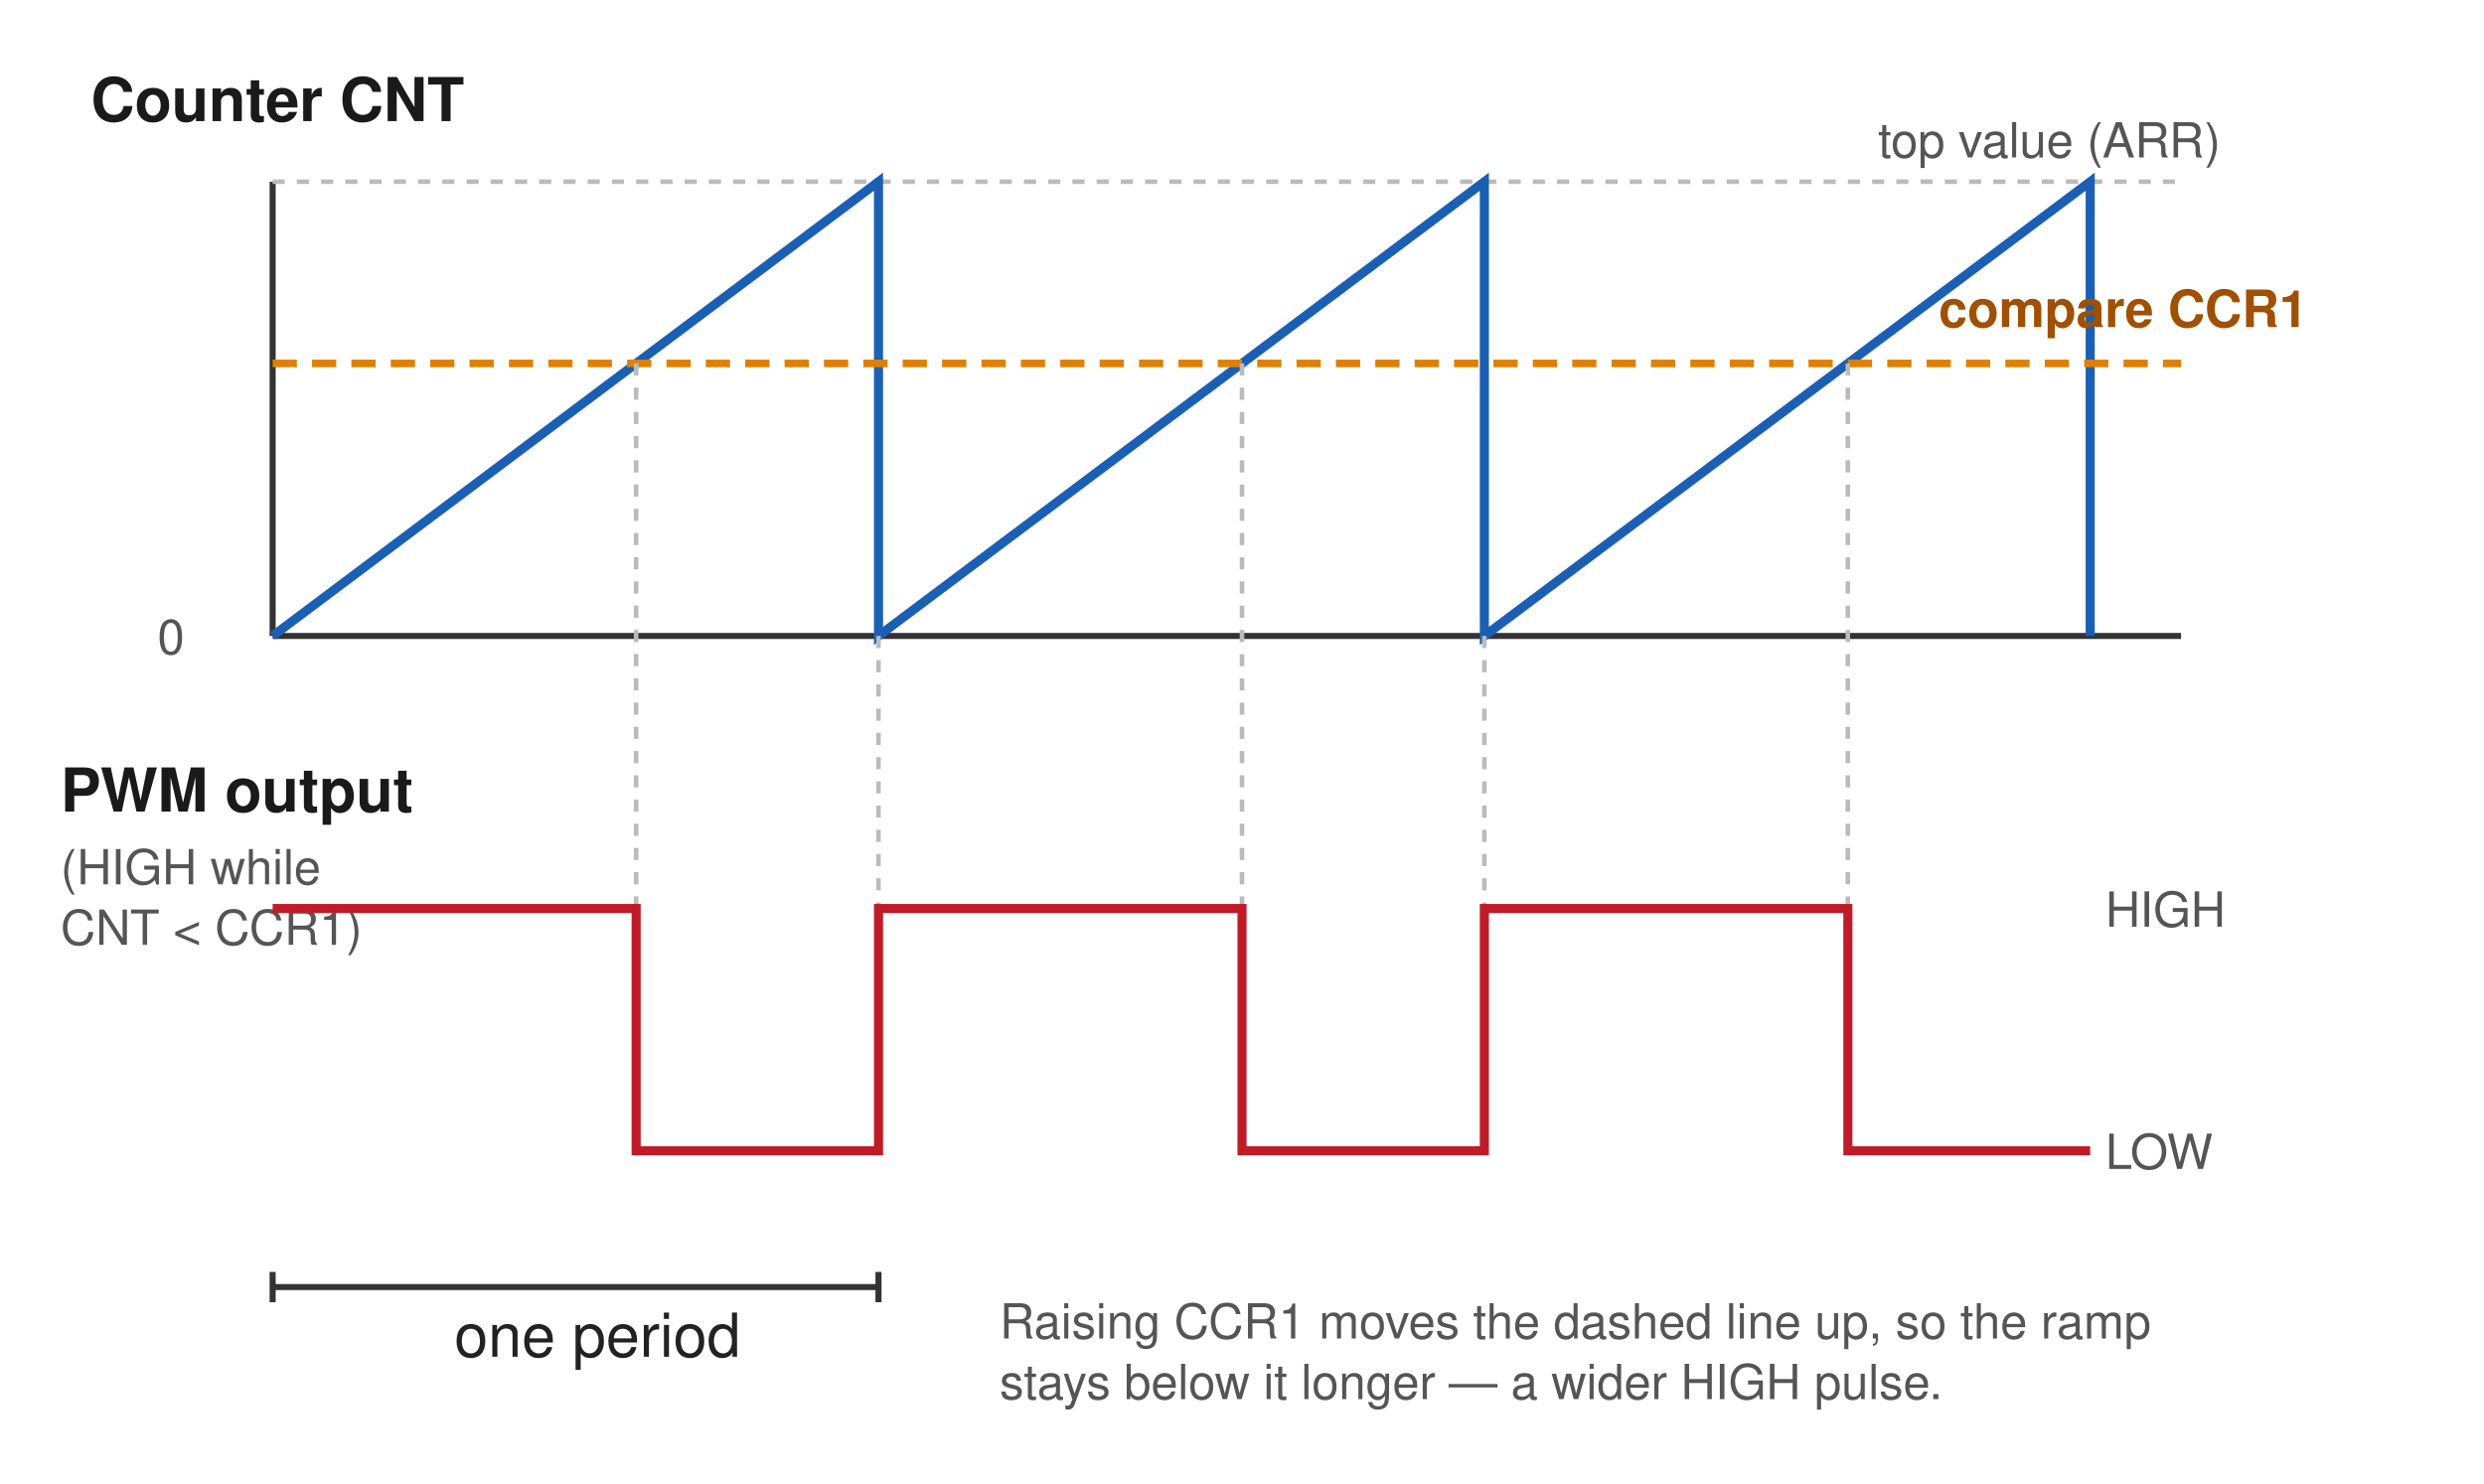
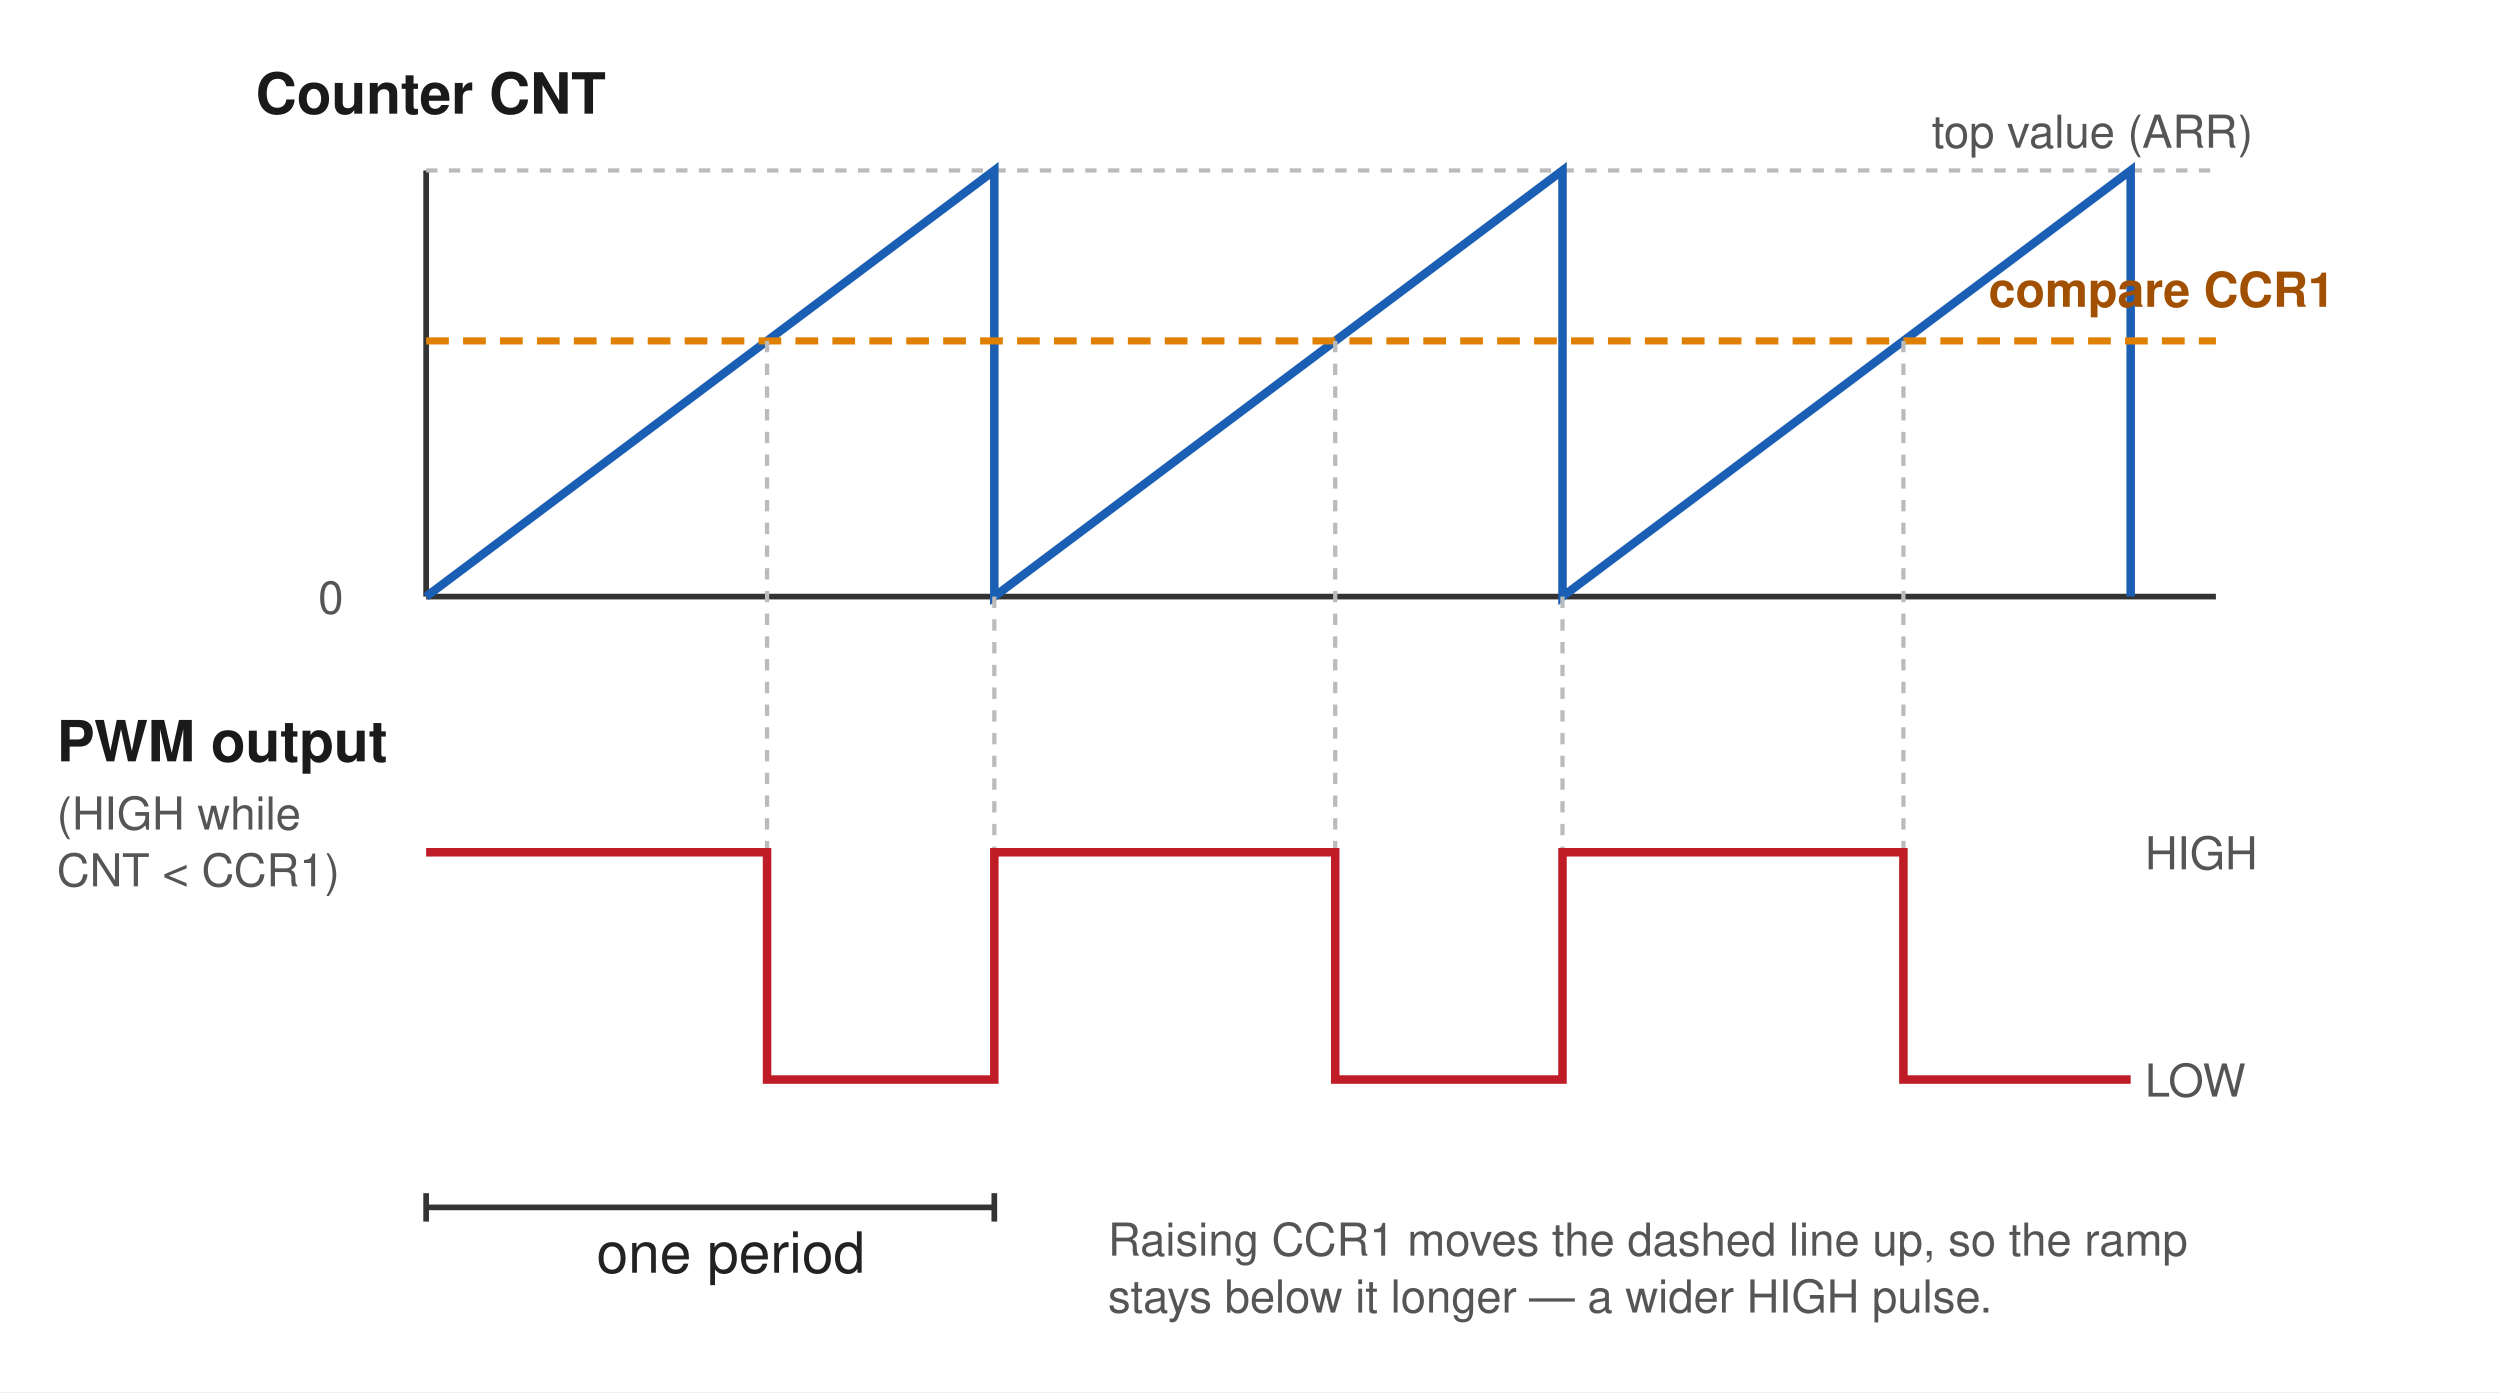
- <svg xmlns="http://www.w3.org/2000/svg" viewBox="0 0 820 490" width="820" height="490">
+ <svg xmlns="http://www.w3.org/2000/svg" viewBox="0 0 880 490" width="880" height="490">
  <defs>
    <style>
      .axis { stroke:#333; stroke-width:2; fill:none; }
      .ramp { stroke:#1a5fb4; stroke-width:3; fill:none; }
      .out  { stroke:#c01c28; stroke-width:3; fill:none; }
      .cmp  { stroke:#e08000; stroke-width:2.5; stroke-dasharray:8 5; fill:none; }
      .guide{ stroke:#bbb; stroke-width:1.5; stroke-dasharray:4 4; fill:none; }
      .lbl  { font:20px Helvetica,Arial,sans-serif; fill:#222; }
      .lblb { font:bold 20px Helvetica,Arial,sans-serif; fill:#1a1a1a; }
      .sm   { font:16px Helvetica,Arial,sans-serif; fill:#555; }
      .cmpt { font:bold 17px Helvetica,Arial,sans-serif; fill:#a05000; }
    </style>
  </defs>
  <rect width="100%" height="100%" fill="#ffffff" />
-   <text class="lblb" x="30" y="40">Counter CNT</text>
-   <line class="axis" x1="90" y1="60" x2="90" y2="210" />
-   <line class="axis" x1="90" y1="210" x2="720" y2="210" />
-   <line class="guide" x1="90" y1="60" x2="720" y2="60" />
-   <text class="sm" x="620" y="52">top value (ARR)</text>
-   <text class="sm" x="52" y="216">0</text>
-   <path class="ramp" d="M90,210 L290,60 L290,210 L490,60 L490,210 L690,60 L690,210" />
-   <line class="cmp" x1="90" y1="120" x2="720" y2="120" />
-   <text class="cmpt" x="640" y="108">compare CCR1</text>
-   <line class="guide" x1="210" y1="120" x2="210" y2="380" />
-   <line class="guide" x1="410" y1="120" x2="410" y2="380" />
-   <line class="guide" x1="610" y1="120" x2="610" y2="380" />
-   <line class="guide" x1="290" y1="210" x2="290" y2="380" />
-   <line class="guide" x1="490" y1="210" x2="490" y2="380" />
  <text class="lblb" x="20" y="268">PWM output</text>
  <text class="sm" x="20" y="292">(HIGH while</text>
  <text class="sm" x="20" y="312">CNT &lt; CCR1)</text>
-   <path class="out" d="M90,300 L210,300 L210,380 L290,380 L290,300 L410,300 L410,380 L490,380 L490,300 L610,300 L610,380 L690,380" />
-   <text class="sm" x="695" y="306">HIGH</text>
-   <text class="sm" x="695" y="386">LOW</text>
-   <line class="axis" x1="90" y1="425" x2="290" y2="425" />
-   <line class="axis" x1="90" y1="420" x2="90" y2="430" />
-   <line class="axis" x1="290" y1="420" x2="290" y2="430" />
-   <text class="lbl" x="150" y="448">one period</text>
-   <text class="sm" x="330" y="442">Raising CCR1 moves the dashed line up, so the ramp
+   <g transform="translate(60,0)">
+     <text class="lblb" x="30" y="40">Counter CNT</text>
+     <line class="axis" x1="90" y1="60" x2="90" y2="210" />
+     <line class="axis" x1="90" y1="210" x2="720" y2="210" />
+     <line class="guide" x1="90" y1="60" x2="720" y2="60" />
+     <text class="sm" x="620" y="52">top value (ARR)</text>
+     <text class="sm" x="52" y="216">0</text>
+     <path class="ramp" d="M90,210 L290,60 L290,210 L490,60 L490,210 L690,60 L690,210" />
+     <line class="cmp" x1="90" y1="120" x2="720" y2="120" />
+     <text class="cmpt" x="640" y="108">compare CCR1</text>
+     <line class="guide" x1="210" y1="120" x2="210" y2="380" />
+     <line class="guide" x1="410" y1="120" x2="410" y2="380" />
+     <line class="guide" x1="610" y1="120" x2="610" y2="380" />
+     <line class="guide" x1="290" y1="210" x2="290" y2="380" />
+     <line class="guide" x1="490" y1="210" x2="490" y2="380" />
+     <path class="out" d="M90,300 L210,300 L210,380 L290,380 L290,300 L410,300 L410,380 L490,380 L490,300 L610,300 L610,380 L690,380" />
+     <text class="sm" x="695" y="306">HIGH</text>
+     <text class="sm" x="695" y="386">LOW</text>
+     <line class="axis" x1="90" y1="425" x2="290" y2="425" />
+     <line class="axis" x1="90" y1="420" x2="90" y2="430" />
+     <line class="axis" x1="290" y1="420" x2="290" y2="430" />
+     <text class="lbl" x="150" y="448">one period</text>
+     <text class="sm" x="330" y="442">Raising CCR1 moves the dashed line up, so the ramp
  </text>
-   <text class="sm" x="330" y="462">stays below it longer — a wider HIGH pulse.</text>
+     <text class="sm" x="330" y="462">stays below it longer — a wider HIGH pulse.</text>
+   </g>
</svg>
